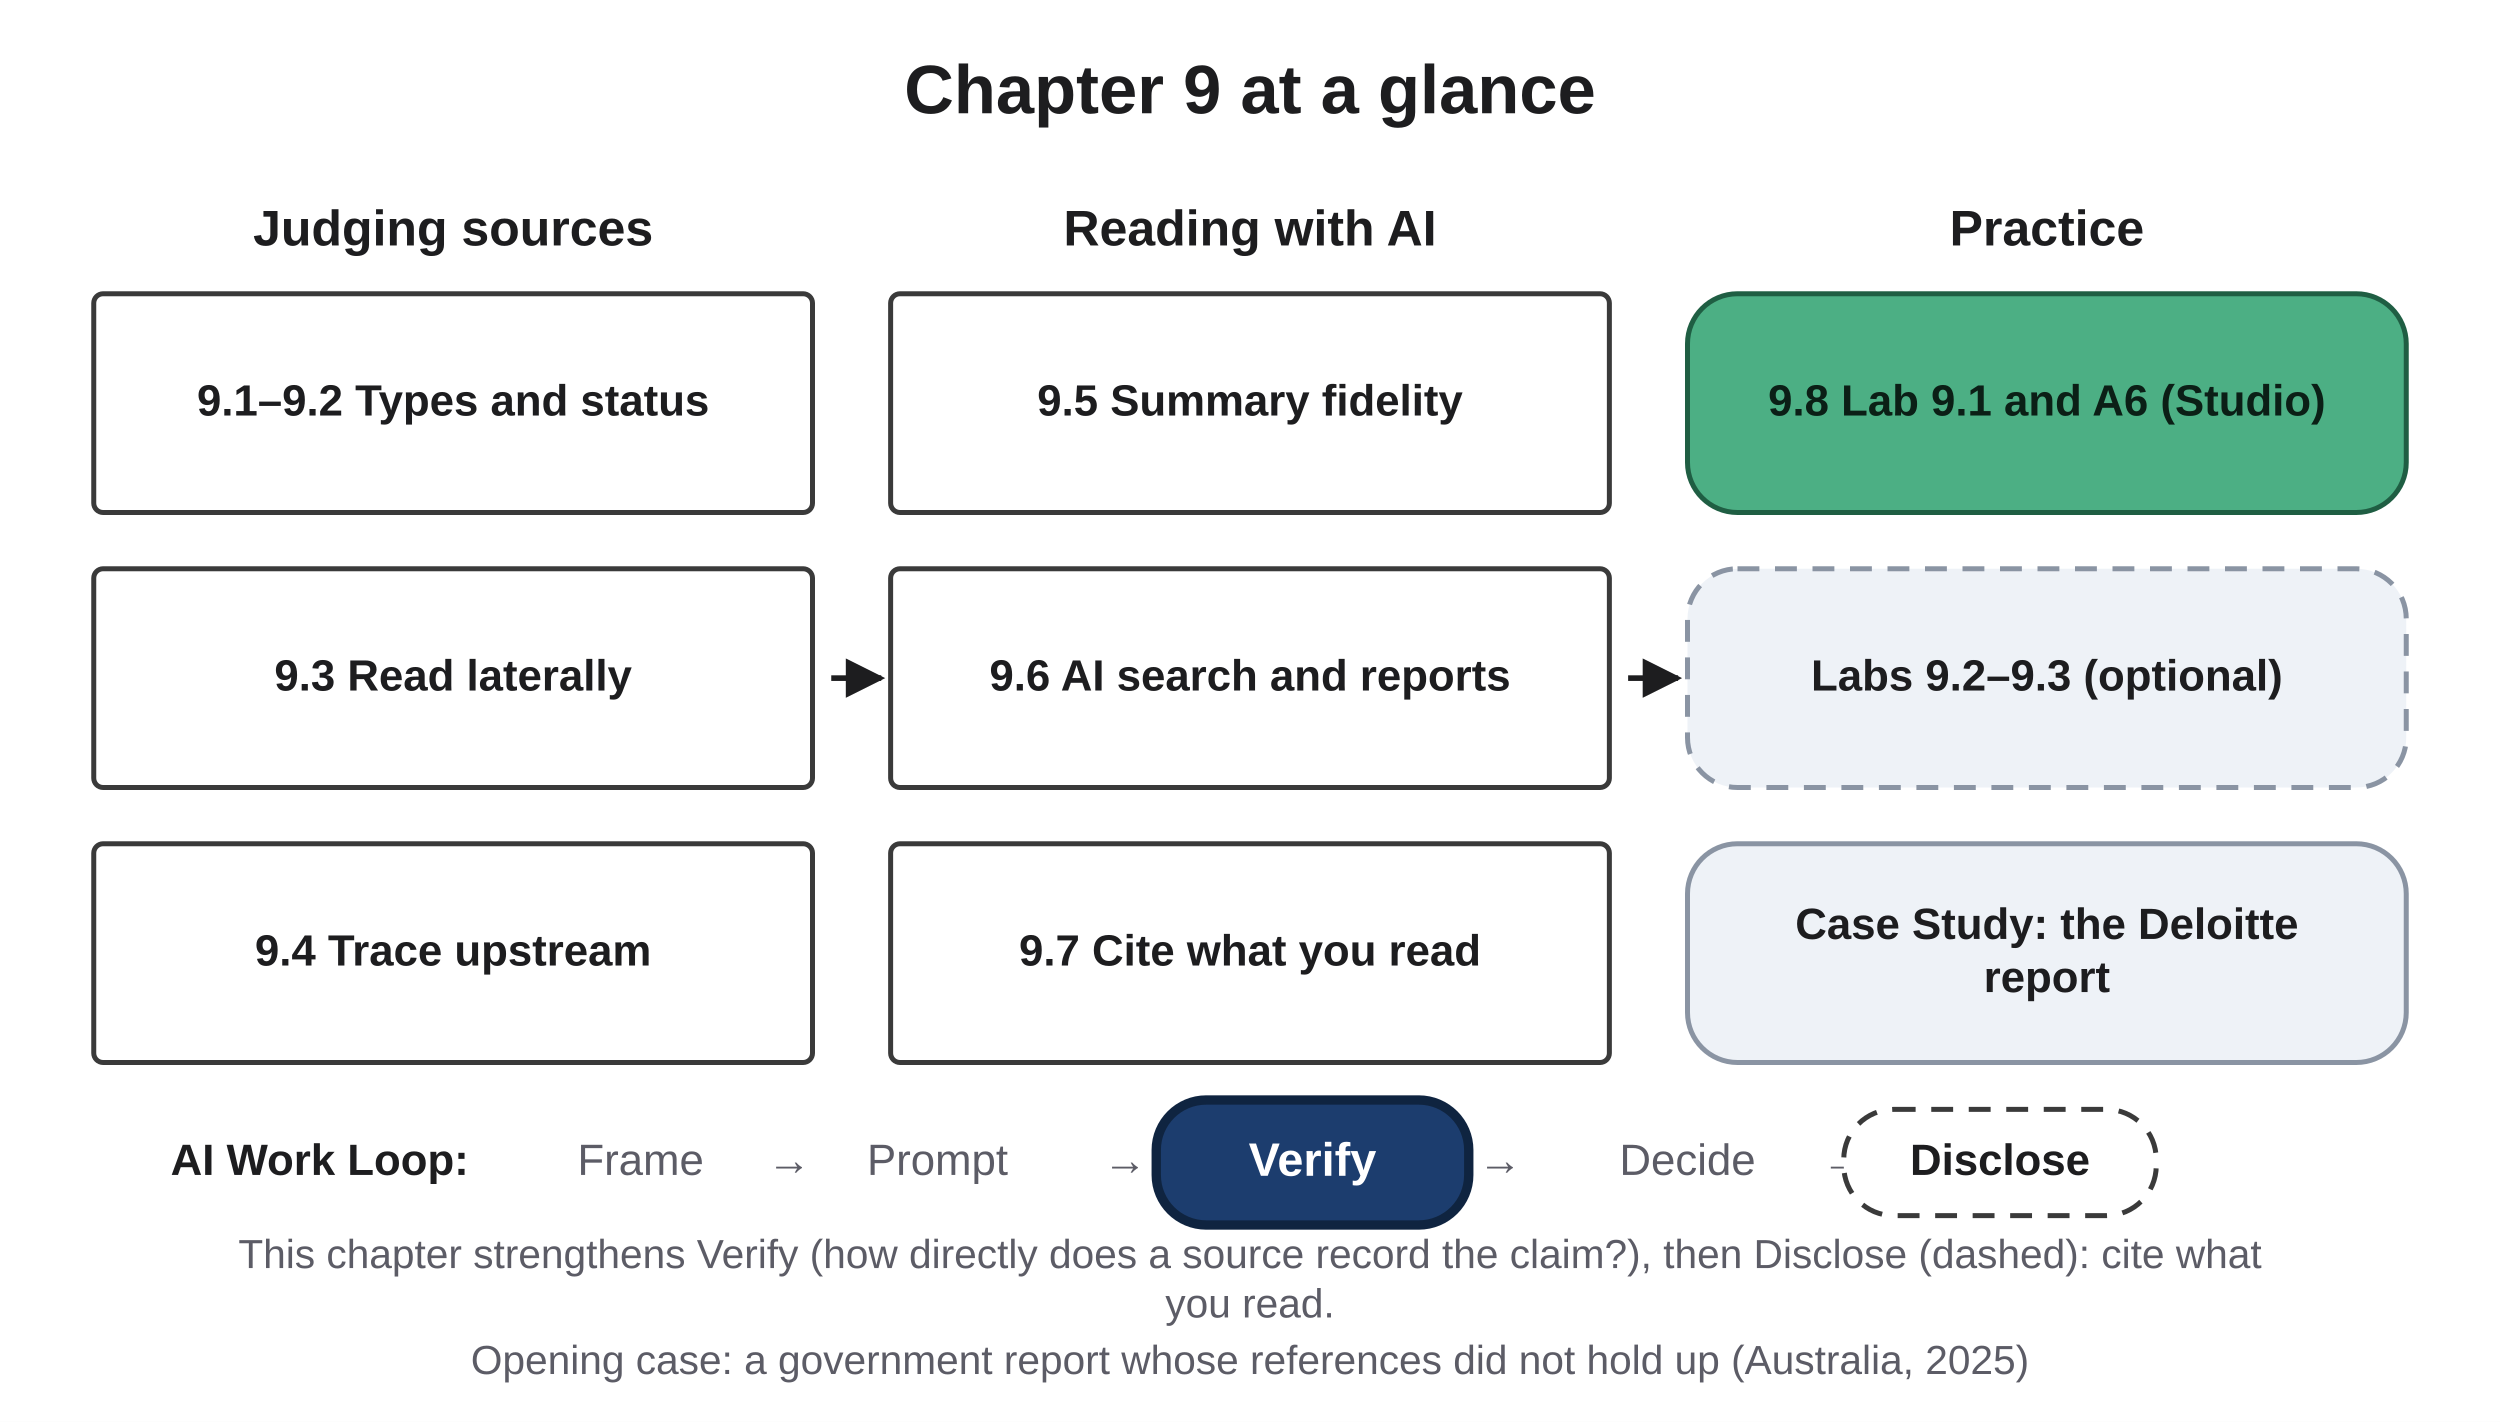
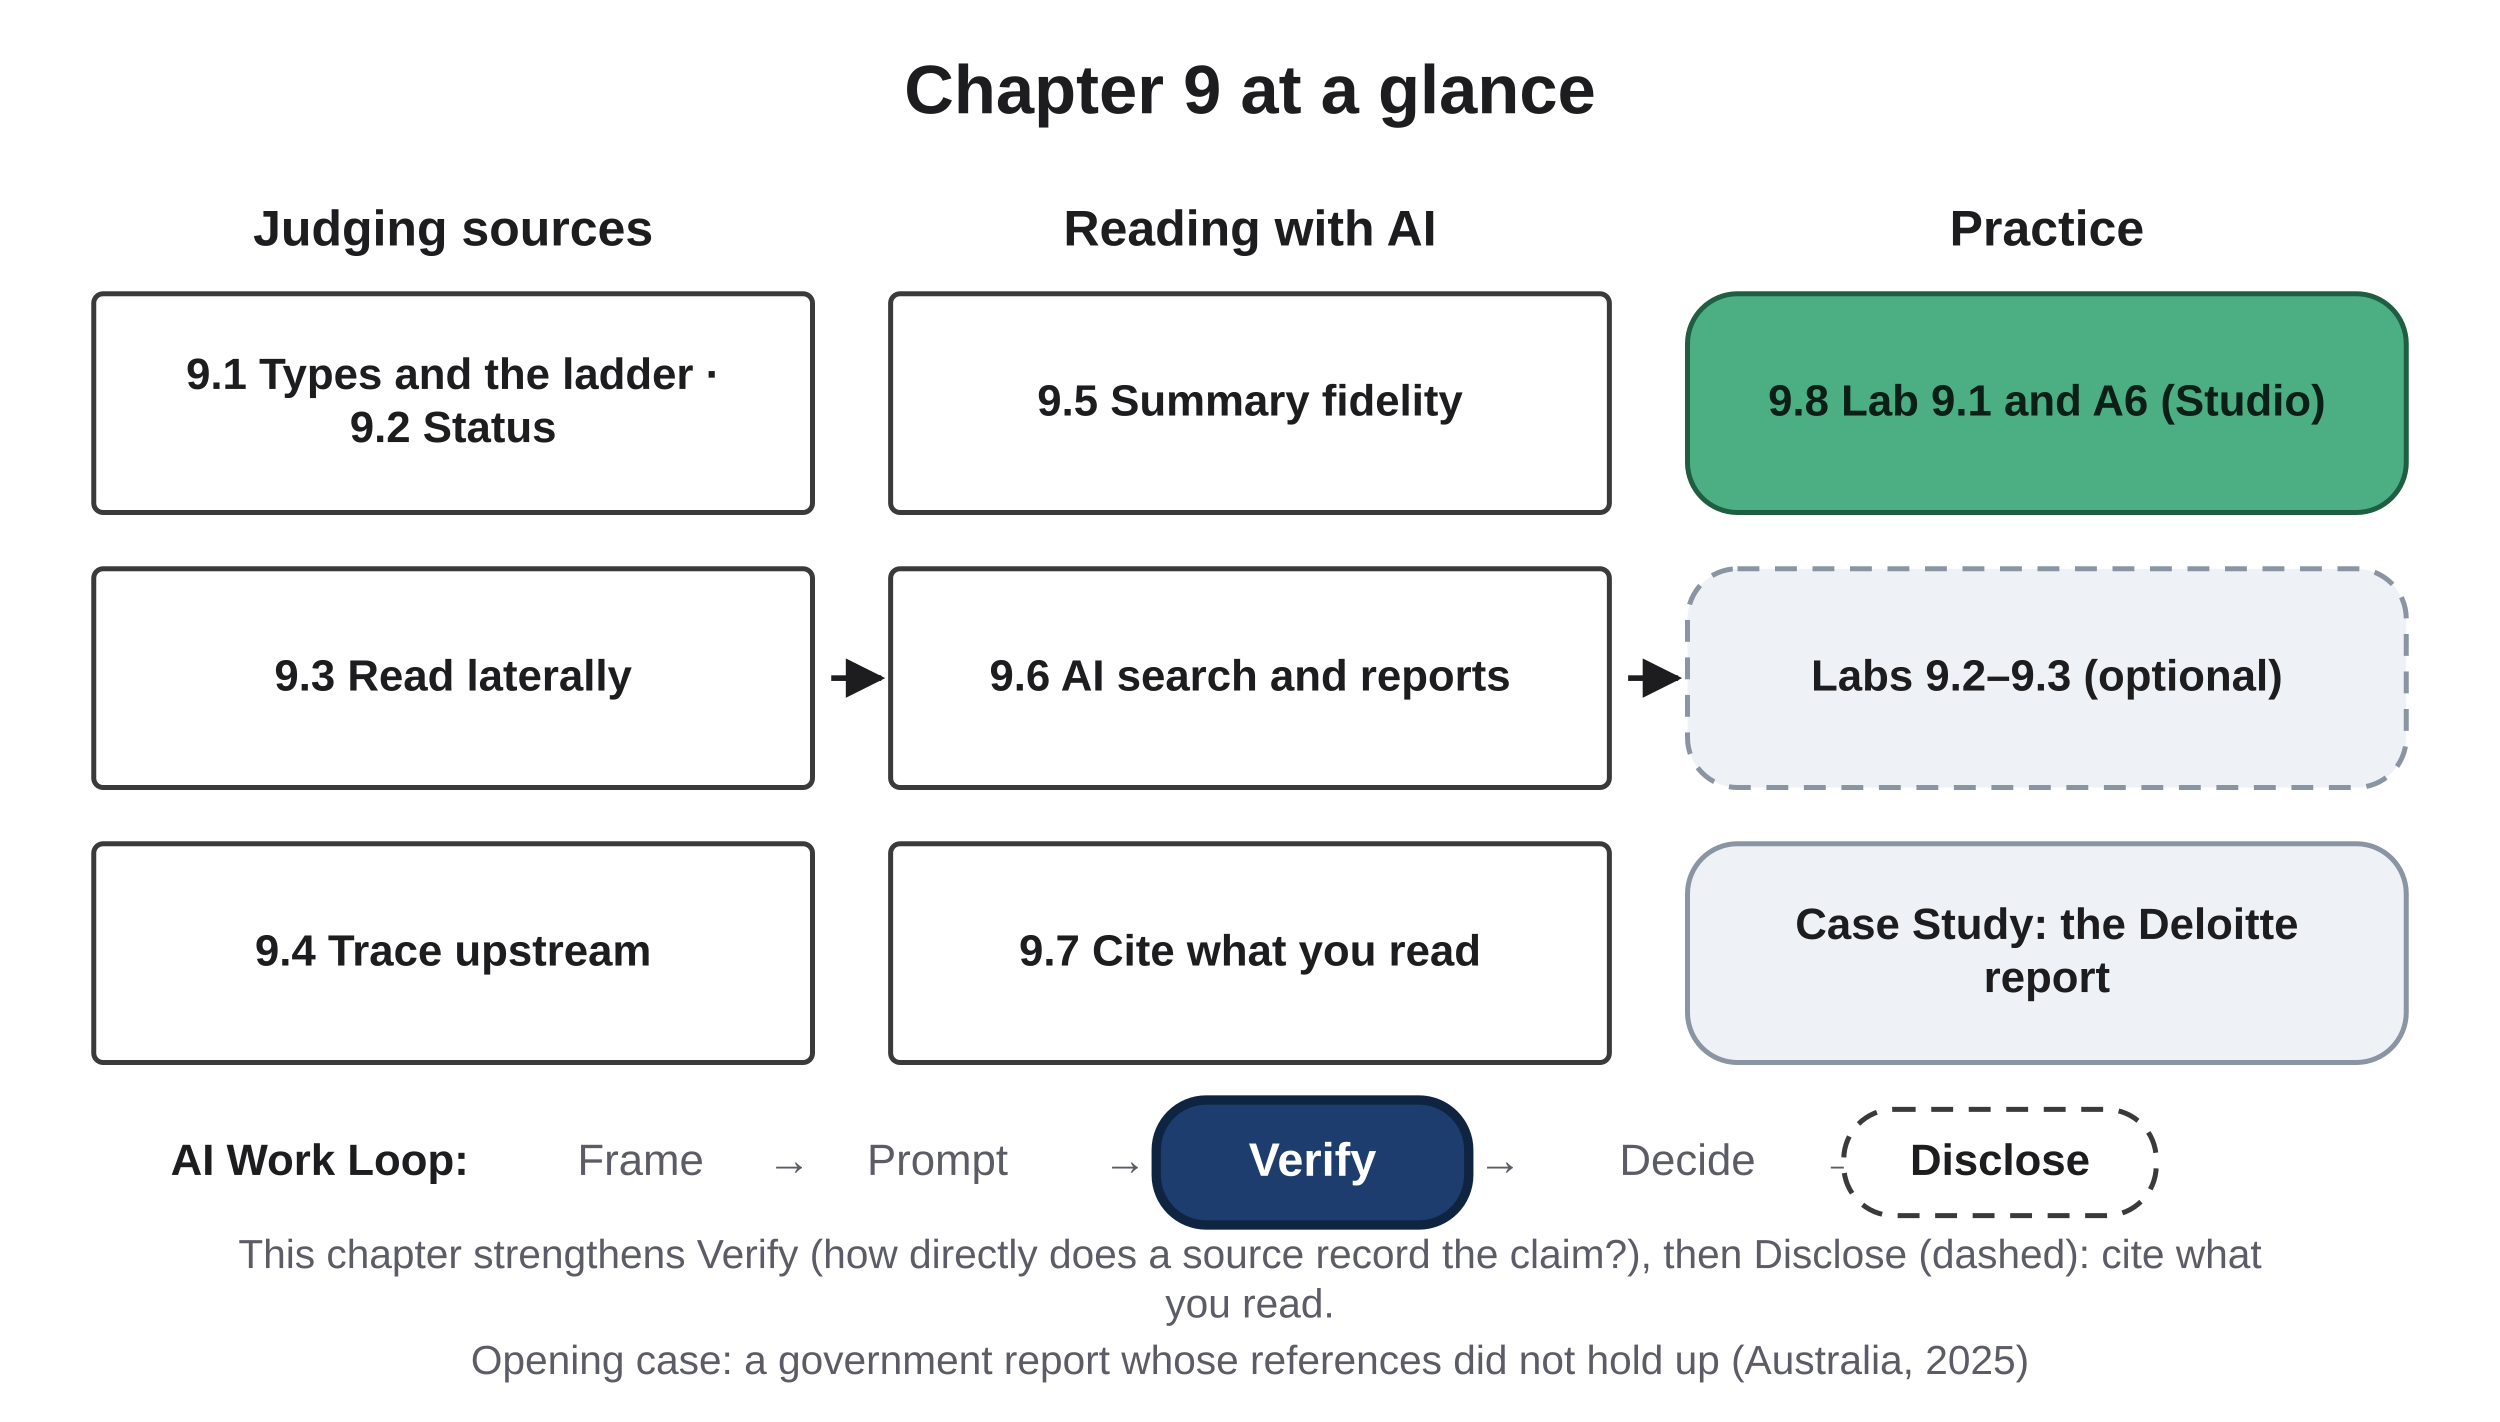
<svg xmlns="http://www.w3.org/2000/svg" viewBox="0 0 800 455" width="800" height="455" role="img" font-family="'Source Sans 3', 'Source Sans Pro', 'Helvetica Neue', Arial, sans-serif">
  <defs>
    <marker id="arrow-color" viewBox="0 0 10 10" refX="9" refY="5" markerWidth="7" markerHeight="7" orient="auto-start-reverse">
      <path d="M0,0 L10,5 L0,10 z" fill="#1D1D1F" />
    </marker>
    <pattern id="hatch" patternUnits="userSpaceOnUse" width="8" height="8" patternTransform="rotate(45)">
      <rect width="8" height="8" fill="#FFFFFF" />
      <line x1="0" y1="0" x2="0" y2="8" stroke="#9A9A9A" stroke-width="1.3" />
    </pattern>
    <pattern id="dots" patternUnits="userSpaceOnUse" width="7" height="7">
      <rect width="7" height="7" fill="#FFFFFF" />
      <circle cx="3.5" cy="3.5" r="1.2" fill="#000" />
    </pattern>
  </defs>
  <rect width="800" height="455" fill="#FFFFFF" />
  <text x="400.0" y="30.0" font-size="22" font-weight="700" text-anchor="middle" dominant-baseline="middle" fill="#1D1D1F" style="">Chapter 9 at a glance</text>
  <text x="145.0" y="74.0" font-size="16" font-weight="700" text-anchor="middle" dominant-baseline="middle" fill="#1D1D1F" style="">Judging sources</text>
  <rect x="30" y="94" width="230" height="70" rx="3" fill="#FFFFFF" stroke="#3A3A3A" stroke-width="1.6" />
-   <text x="145.0" y="129.0" font-size="14" font-weight="600" text-anchor="middle" dominant-baseline="middle" fill="#1D1D1F" style="">9.1–9.2 Types and status</text>
+   <text x="145.0" y="120.5" font-size="14" font-weight="600" text-anchor="middle" dominant-baseline="middle" fill="#1D1D1F" style="">9.1 Types and the ladder ·</text>
+   <text x="145.0" y="137.5" font-size="14" font-weight="600" text-anchor="middle" dominant-baseline="middle" fill="#1D1D1F" style="">9.2 Status</text>
  <rect x="30" y="182" width="230" height="70" rx="3" fill="#FFFFFF" stroke="#3A3A3A" stroke-width="1.6" />
  <text x="145.0" y="217.0" font-size="14" font-weight="600" text-anchor="middle" dominant-baseline="middle" fill="#1D1D1F" style="">9.3 Read laterally</text>
  <rect x="30" y="270" width="230" height="70" rx="3" fill="#FFFFFF" stroke="#3A3A3A" stroke-width="1.6" />
  <text x="145.0" y="305.0" font-size="14" font-weight="600" text-anchor="middle" dominant-baseline="middle" fill="#1D1D1F" style="">9.4 Trace upstream</text>
  <path d="M266.0,217.0 L282.0,217.0" fill="none" stroke="#1D1D1F" stroke-width="1.8" marker-end="url(#arrow-color)" />
  <text x="400.0" y="74.0" font-size="16" font-weight="700" text-anchor="middle" dominant-baseline="middle" fill="#1D1D1F" style="">Reading with AI</text>
  <rect x="285" y="94" width="230" height="70" rx="3" fill="#FFFFFF" stroke="#3A3A3A" stroke-width="1.6" />
  <text x="400.0" y="129.0" font-size="14" font-weight="600" text-anchor="middle" dominant-baseline="middle" fill="#1D1D1F" style="">9.5 Summary fidelity</text>
  <rect x="285" y="182" width="230" height="70" rx="3" fill="#FFFFFF" stroke="#3A3A3A" stroke-width="1.6" />
  <text x="400.0" y="217.0" font-size="14" font-weight="600" text-anchor="middle" dominant-baseline="middle" fill="#1D1D1F" style="">9.6 AI search and reports</text>
  <rect x="285" y="270" width="230" height="70" rx="3" fill="#FFFFFF" stroke="#3A3A3A" stroke-width="1.6" />
  <text x="400.0" y="305.0" font-size="14" font-weight="600" text-anchor="middle" dominant-baseline="middle" fill="#1D1D1F" style="">9.7 Cite what you read</text>
  <path d="M521.0,217.0 L537.0,217.0" fill="none" stroke="#1D1D1F" stroke-width="1.8" marker-end="url(#arrow-color)" />
  <text x="655.0" y="74.0" font-size="16" font-weight="700" text-anchor="middle" dominant-baseline="middle" fill="#1D1D1F" style="">Practice</text>
  <rect x="540" y="94" width="230" height="70" rx="16" fill="#4CAF84" stroke="#1F5E43" stroke-width="1.6" />
  <text x="655.0" y="129.0" font-size="14" font-weight="600" text-anchor="middle" dominant-baseline="middle" fill="#0B1F16" style="">9.8 Lab 9.1 and A6 (Studio)</text>
  <rect x="540" y="182" width="230" height="70" rx="16" fill="#EEF2F7" stroke="#8A94A3" stroke-width="1.6" stroke-dasharray="7 5" />
  <text x="655.0" y="217.0" font-size="14" font-weight="600" text-anchor="middle" dominant-baseline="middle" fill="#1D1D1F" style="">Labs 9.2–9.3 (optional)</text>
  <rect x="540" y="270" width="230" height="70" rx="16" fill="#EEF2F7" stroke="#8A94A3" stroke-width="1.6" />
  <text x="655.0" y="296.5" font-size="14" font-weight="600" text-anchor="middle" dominant-baseline="middle" fill="#1D1D1F" style="">Case Study: the Deloitte</text>
  <text x="655.0" y="313.5" font-size="14" font-weight="600" text-anchor="middle" dominant-baseline="middle" fill="#1D1D1F" style="">report</text>
  <text x="150.0" y="372.0" font-size="14" font-weight="700" text-anchor="end" dominant-baseline="middle" fill="#1D1D1F" style="">AI Work Loop:</text>
  <text x="205.0" y="372.0" font-size="14" font-weight="normal" text-anchor="middle" dominant-baseline="middle" fill="#5C5C66" style="">Frame</text>
  <text x="252.5" y="372.0" font-size="14" font-weight="normal" text-anchor="middle" dominant-baseline="middle" fill="#5C5C66" style="">→</text>
  <text x="300.0" y="372.0" font-size="14" font-weight="normal" text-anchor="middle" dominant-baseline="middle" fill="#5C5C66" style="">Prompt</text>
  <text x="360.0" y="372.0" font-size="14" font-weight="normal" text-anchor="middle" dominant-baseline="middle" fill="#5C5C66" style="">→</text>
  <rect x="370" y="352" width="100" height="40" rx="16" fill="#1C3D6E" stroke="#0F2440" stroke-width="3" />
  <text x="420.0" y="372.0" font-size="15" font-weight="600" text-anchor="middle" dominant-baseline="middle" fill="#FFFFFF" style="">Verify</text>
  <text x="480.0" y="372.0" font-size="14" font-weight="normal" text-anchor="middle" dominant-baseline="middle" fill="#5C5C66" style="">→</text>
  <text x="540.0" y="372.0" font-size="14" font-weight="normal" text-anchor="middle" dominant-baseline="middle" fill="#5C5C66" style="">Decide</text>
  <text x="590.0" y="372.0" font-size="14" font-weight="normal" text-anchor="middle" dominant-baseline="middle" fill="#5C5C66" style="">→</text>
  <rect x="590" y="355" width="100" height="34" rx="16" fill="#FFFFFF" stroke="#3A3A3A" stroke-width="1.6" stroke-dasharray="7 5" />
  <text x="640.0" y="372.0" font-size="14" font-weight="600" text-anchor="middle" dominant-baseline="middle" fill="#1D1D1F" style="">Disclose</text>
  <text x="400.0" y="402.1" font-size="13" font-weight="normal" text-anchor="middle" dominant-baseline="middle" fill="#5C5C66" style="">This chapter strengthens Verify (how directly does a source record the claim?), then Disclose (dashed): cite what</text>
  <text x="400.0" y="417.9" font-size="13" font-weight="normal" text-anchor="middle" dominant-baseline="middle" fill="#5C5C66" style="">you read.</text>
  <text x="400.0" y="436.0" font-size="13" font-weight="normal" text-anchor="middle" dominant-baseline="middle" fill="#5C5C66" style="">Opening case: a government report whose references did not hold up (Australia, 2025)</text>
</svg>
